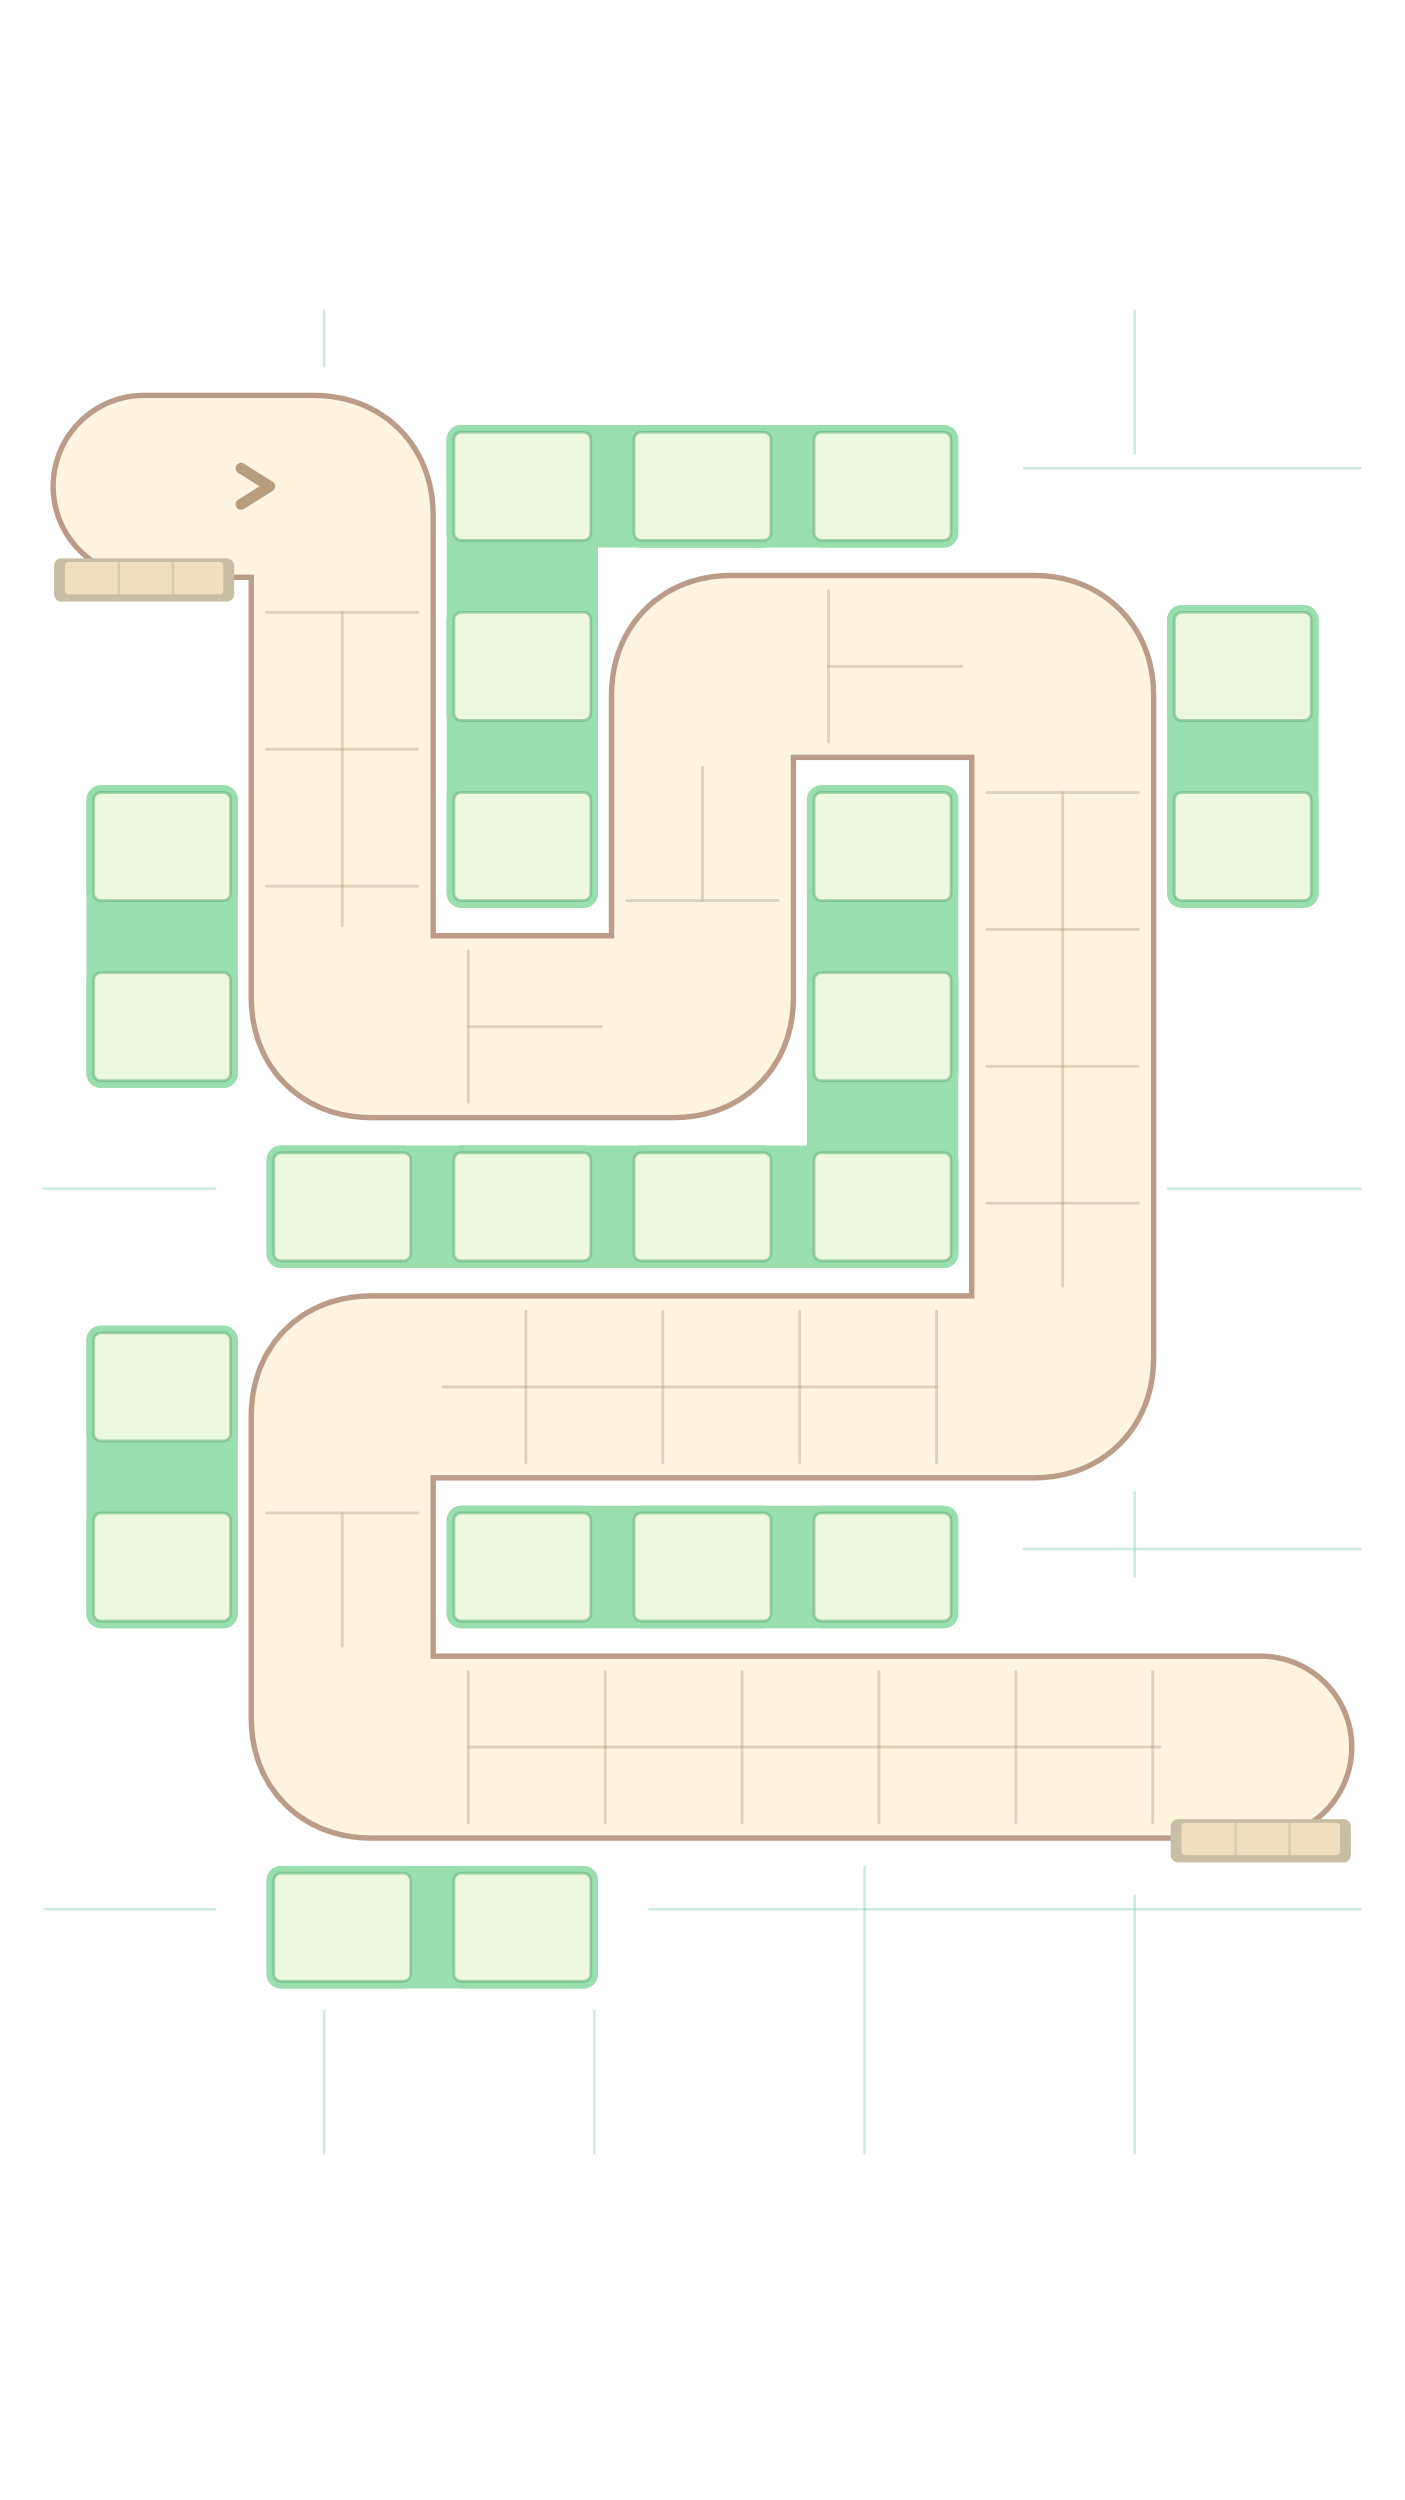
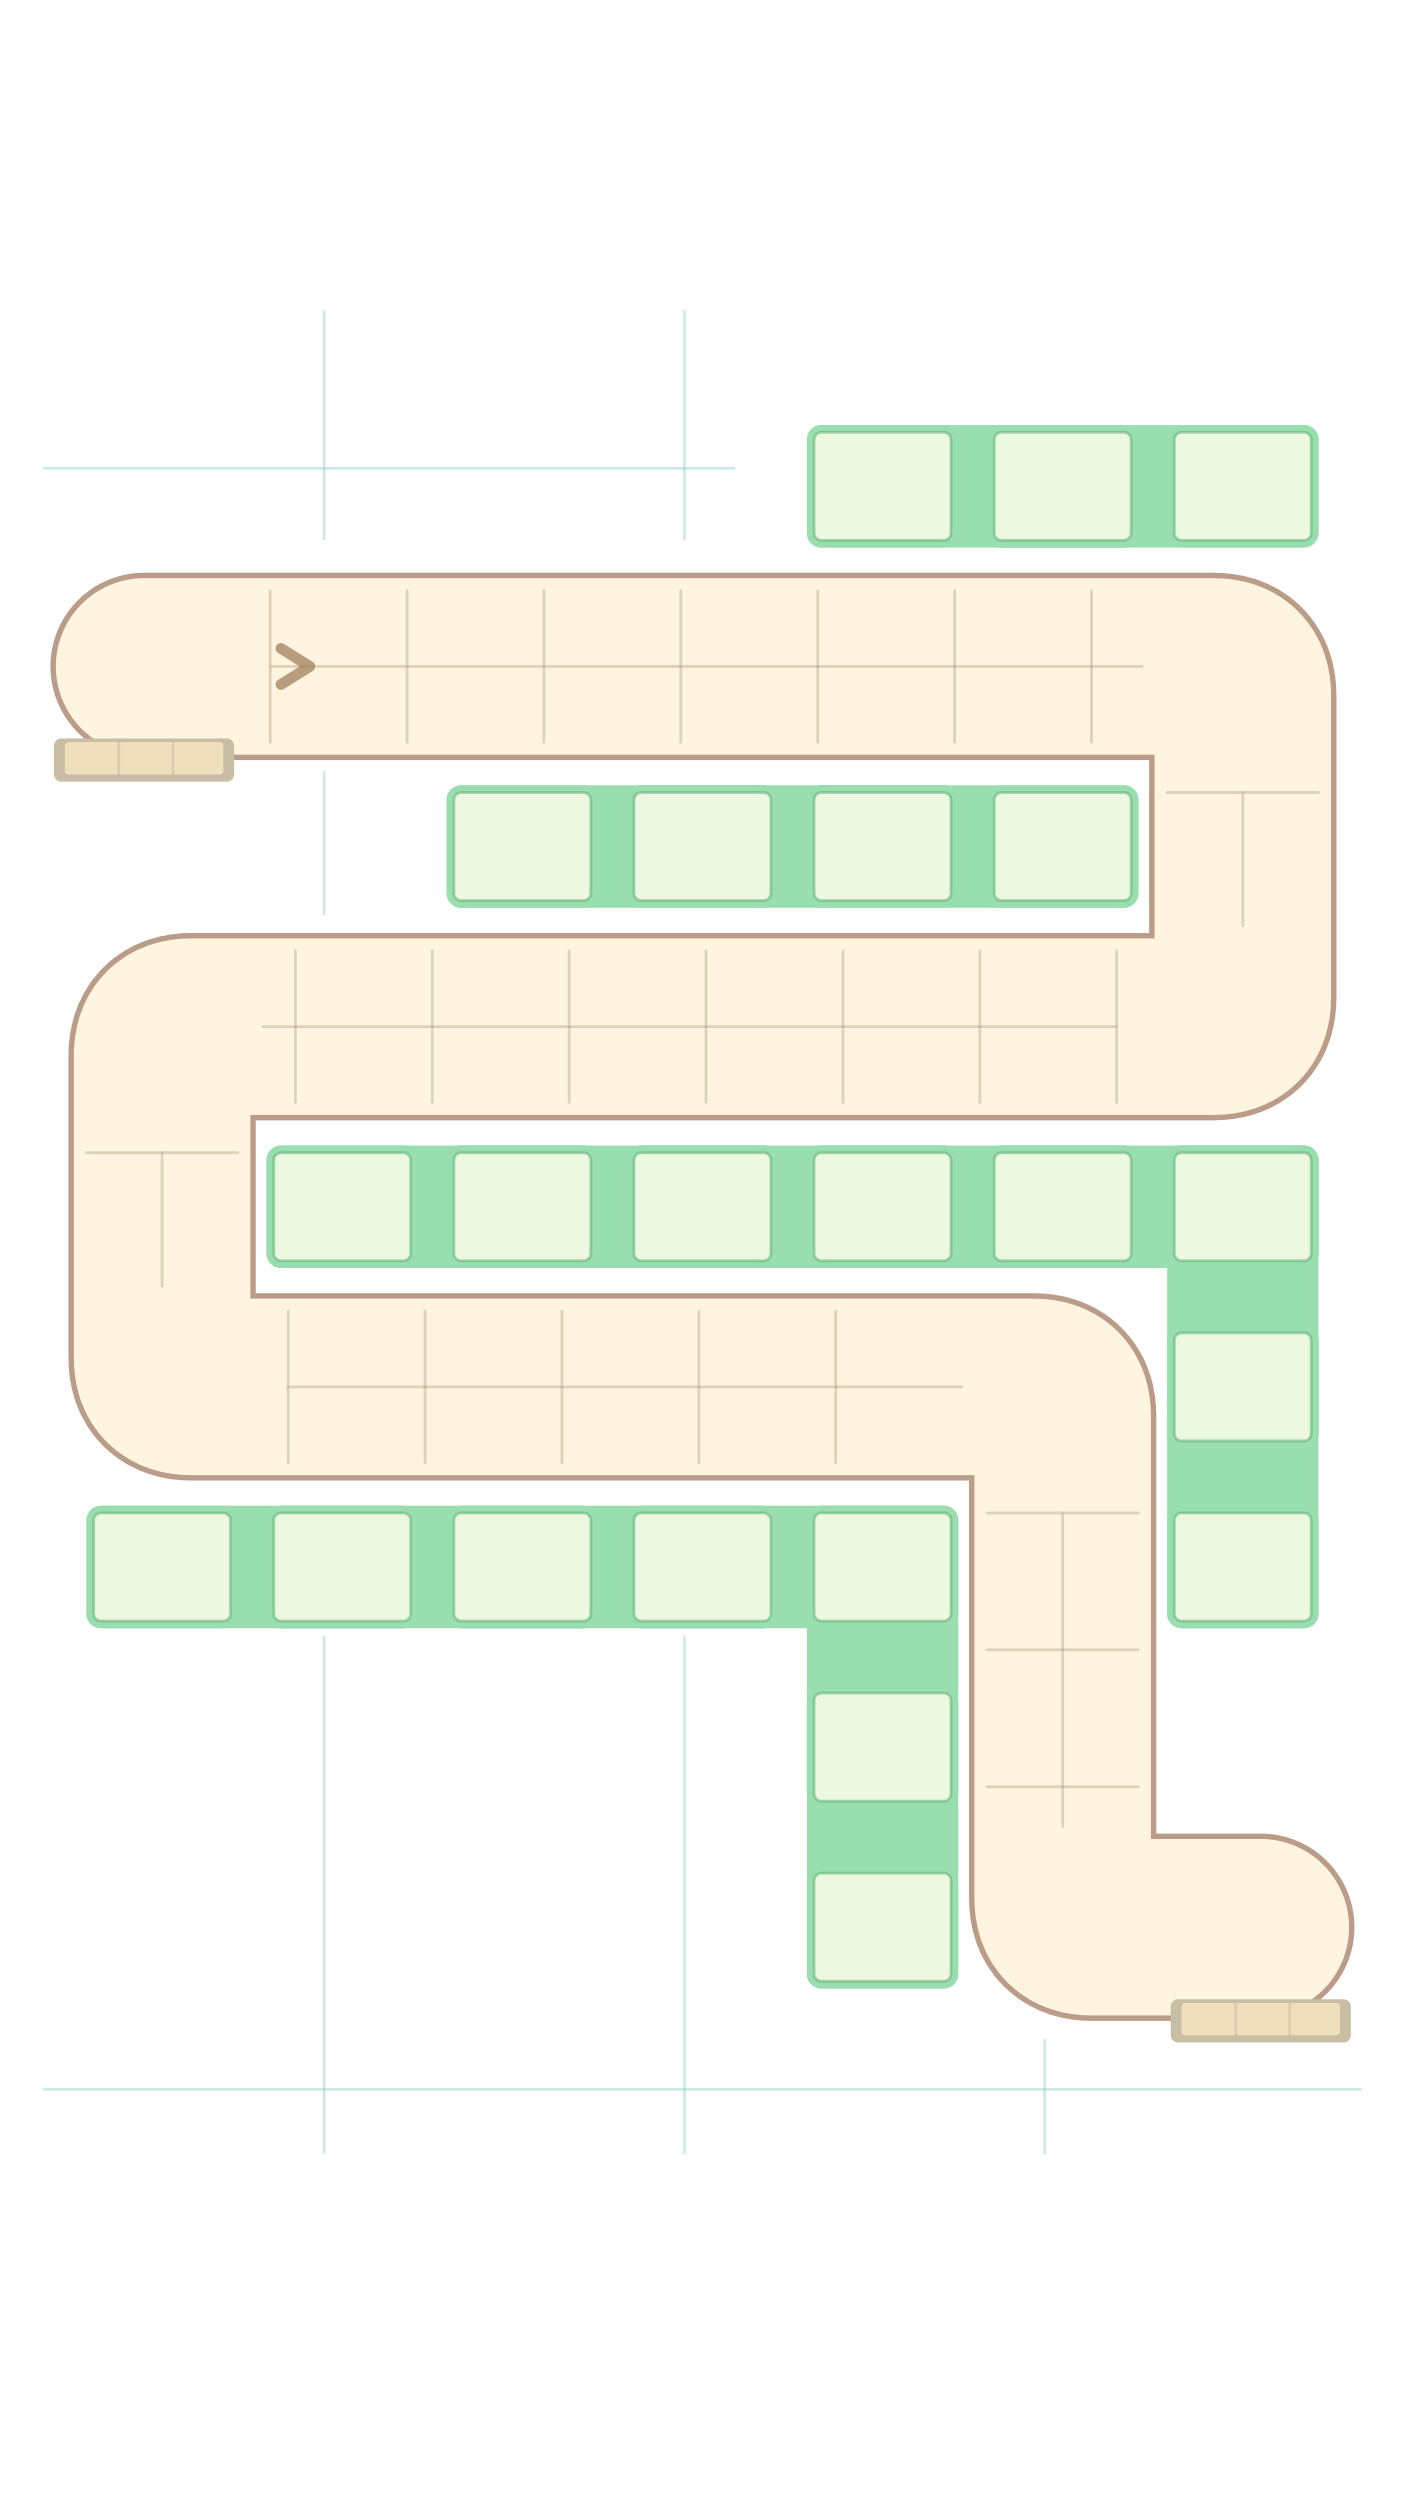
<svg xmlns="http://www.w3.org/2000/svg" width="780" height="1388" viewBox="0 0 390 694">
-   <path d="M284 130 L378 130 " fill="none" stroke="rgba(114,199,181,0.373)" stroke-width="0.7" stroke-linecap="butt" stroke-linejoin="miter" />
-   <path d="M12 330 L60 330 " fill="none" stroke="rgba(114,199,181,0.373)" stroke-width="0.7" stroke-linecap="butt" stroke-linejoin="miter" />
-   <path d="M324 330 L378 330 " fill="none" stroke="rgba(114,199,181,0.373)" stroke-width="0.7" stroke-linecap="butt" stroke-linejoin="miter" />
-   <path d="M284 430 L378 430 " fill="none" stroke="rgba(114,199,181,0.373)" stroke-width="0.7" stroke-linecap="butt" stroke-linejoin="miter" />
-   <path d="M12 530 L60 530 " fill="none" stroke="rgba(114,199,181,0.373)" stroke-width="0.7" stroke-linecap="butt" stroke-linejoin="miter" />
-   <path d="M180 530 L378 530 " fill="none" stroke="rgba(114,199,181,0.373)" stroke-width="0.7" stroke-linecap="butt" stroke-linejoin="miter" />
-   <path d="M90 86 L90 102 " fill="none" stroke="rgba(114,199,181,0.373)" stroke-width="0.7" stroke-linecap="butt" stroke-linejoin="miter" />
-   <path d="M90 558 L90 598 " fill="none" stroke="rgba(114,199,181,0.373)" stroke-width="0.7" stroke-linecap="butt" stroke-linejoin="miter" />
-   <path d="M165 558 L165 598 " fill="none" stroke="rgba(114,199,181,0.373)" stroke-width="0.7" stroke-linecap="butt" stroke-linejoin="miter" />
-   <path d="M240 518 L240 598 " fill="none" stroke="rgba(114,199,181,0.373)" stroke-width="0.7" stroke-linecap="butt" stroke-linejoin="miter" />
-   <path d="M315 86 L315 126 " fill="none" stroke="rgba(114,199,181,0.373)" stroke-width="0.7" stroke-linecap="butt" stroke-linejoin="miter" />
-   <path d="M315 414 L315 438 " fill="none" stroke="rgba(114,199,181,0.373)" stroke-width="0.7" stroke-linecap="butt" stroke-linejoin="miter" />
-   <path d="M315 526 L315 598 " fill="none" stroke="rgba(114,199,181,0.373)" stroke-width="0.7" stroke-linecap="butt" stroke-linejoin="miter" />
-   <path d="M40 135 L87 135 Q95 135 95 143 L95 277 Q95 285 103 285 L187 285 Q195 285 195 277 L195 193 Q195 185 203 185 L287 185 Q295 185 295 193 L295 377 Q295 385 287 385 L103 385 Q95 385 95 393 L95 477 Q95 485 103 485 L350 485 " fill="none" stroke="rgba(186,156,136,1)" stroke-width="52" stroke-linecap="round" stroke-linejoin="round" />
-   <path d="M40 135 L87 135 Q95 135 95 143 L95 277 Q95 285 103 285 L187 285 Q195 285 195 277 L195 193 Q195 185 203 185 L287 185 Q295 185 295 193 L295 377 Q295 385 287 385 L103 385 Q95 385 95 393 L95 477 Q95 485 103 485 L350 485 " fill="none" stroke="rgba(255,244,223,1)" stroke-width="49" stroke-linecap="round" stroke-linejoin="round" />
-   <path d="M74 170 L116 170 " fill="none" stroke="rgba(196,181,155,0.549)" stroke-width="0.8" stroke-linecap="round" stroke-linejoin="round" />
-   <path d="M95 170 L95 208 " fill="none" stroke="rgba(196,181,155,0.549)" stroke-width="0.8" stroke-linecap="round" stroke-linejoin="round" />
-   <path d="M74 208 L116 208 " fill="none" stroke="rgba(196,181,155,0.549)" stroke-width="0.8" stroke-linecap="round" stroke-linejoin="round" />
-   <path d="M95 208 L95 246 " fill="none" stroke="rgba(196,181,155,0.549)" stroke-width="0.8" stroke-linecap="round" stroke-linejoin="round" />
-   <path d="M74 246 L116 246 " fill="none" stroke="rgba(196,181,155,0.549)" stroke-width="0.8" stroke-linecap="round" stroke-linejoin="round" />
-   <path d="M95 246 L95 257 " fill="none" stroke="rgba(196,181,155,0.549)" stroke-width="0.8" stroke-linecap="round" stroke-linejoin="round" />
-   <path d="M130 306 L130 264 " fill="none" stroke="rgba(196,181,155,0.549)" stroke-width="0.8" stroke-linecap="round" stroke-linejoin="round" />
-   <path d="M130 285 L167 285 " fill="none" stroke="rgba(196,181,155,0.549)" stroke-width="0.8" stroke-linecap="round" stroke-linejoin="round" />
-   <path d="M216 250 L174 250 " fill="none" stroke="rgba(196,181,155,0.549)" stroke-width="0.8" stroke-linecap="round" stroke-linejoin="round" />
-   <path d="M195 250 L195 213 " fill="none" stroke="rgba(196,181,155,0.549)" stroke-width="0.8" stroke-linecap="round" stroke-linejoin="round" />
-   <path d="M230 206 L230 164 " fill="none" stroke="rgba(196,181,155,0.549)" stroke-width="0.8" stroke-linecap="round" stroke-linejoin="round" />
-   <path d="M230 185 L267 185 " fill="none" stroke="rgba(196,181,155,0.549)" stroke-width="0.8" stroke-linecap="round" stroke-linejoin="round" />
-   <path d="M274 220 L316 220 " fill="none" stroke="rgba(196,181,155,0.549)" stroke-width="0.8" stroke-linecap="round" stroke-linejoin="round" />
-   <path d="M295 220 L295 258 " fill="none" stroke="rgba(196,181,155,0.549)" stroke-width="0.8" stroke-linecap="round" stroke-linejoin="round" />
-   <path d="M274 258 L316 258 " fill="none" stroke="rgba(196,181,155,0.549)" stroke-width="0.8" stroke-linecap="round" stroke-linejoin="round" />
-   <path d="M295 258 L295 296 " fill="none" stroke="rgba(196,181,155,0.549)" stroke-width="0.8" stroke-linecap="round" stroke-linejoin="round" />
-   <path d="M274 296 L316 296 " fill="none" stroke="rgba(196,181,155,0.549)" stroke-width="0.8" stroke-linecap="round" stroke-linejoin="round" />
-   <path d="M295 296 L295 334 " fill="none" stroke="rgba(196,181,155,0.549)" stroke-width="0.8" stroke-linecap="round" stroke-linejoin="round" />
-   <path d="M274 334 L316 334 " fill="none" stroke="rgba(196,181,155,0.549)" stroke-width="0.8" stroke-linecap="round" stroke-linejoin="round" />
-   <path d="M295 334 L295 357 " fill="none" stroke="rgba(196,181,155,0.549)" stroke-width="0.8" stroke-linecap="round" stroke-linejoin="round" />
-   <path d="M260 364 L260 406 " fill="none" stroke="rgba(196,181,155,0.549)" stroke-width="0.8" stroke-linecap="round" stroke-linejoin="round" />
-   <path d="M260 385 L222 385 " fill="none" stroke="rgba(196,181,155,0.549)" stroke-width="0.8" stroke-linecap="round" stroke-linejoin="round" />
-   <path d="M222 364 L222 406 " fill="none" stroke="rgba(196,181,155,0.549)" stroke-width="0.8" stroke-linecap="round" stroke-linejoin="round" />
-   <path d="M222 385 L184 385 " fill="none" stroke="rgba(196,181,155,0.549)" stroke-width="0.8" stroke-linecap="round" stroke-linejoin="round" />
-   <path d="M184 364 L184 406 " fill="none" stroke="rgba(196,181,155,0.549)" stroke-width="0.8" stroke-linecap="round" stroke-linejoin="round" />
-   <path d="M184 385 L146 385 " fill="none" stroke="rgba(196,181,155,0.549)" stroke-width="0.8" stroke-linecap="round" stroke-linejoin="round" />
-   <path d="M146 364 L146 406 " fill="none" stroke="rgba(196,181,155,0.549)" stroke-width="0.8" stroke-linecap="round" stroke-linejoin="round" />
-   <path d="M146 385 L123 385 " fill="none" stroke="rgba(196,181,155,0.549)" stroke-width="0.8" stroke-linecap="round" stroke-linejoin="round" />
-   <path d="M74 420 L116 420 " fill="none" stroke="rgba(196,181,155,0.549)" stroke-width="0.8" stroke-linecap="round" stroke-linejoin="round" />
-   <path d="M95 420 L95 457 " fill="none" stroke="rgba(196,181,155,0.549)" stroke-width="0.8" stroke-linecap="round" stroke-linejoin="round" />
-   <path d="M130 506 L130 464 " fill="none" stroke="rgba(196,181,155,0.549)" stroke-width="0.8" stroke-linecap="round" stroke-linejoin="round" />
-   <path d="M130 485 L168 485 " fill="none" stroke="rgba(196,181,155,0.549)" stroke-width="0.8" stroke-linecap="round" stroke-linejoin="round" />
-   <path d="M168 506 L168 464 " fill="none" stroke="rgba(196,181,155,0.549)" stroke-width="0.8" stroke-linecap="round" stroke-linejoin="round" />
-   <path d="M168 485 L206 485 " fill="none" stroke="rgba(196,181,155,0.549)" stroke-width="0.8" stroke-linecap="round" stroke-linejoin="round" />
-   <path d="M206 506 L206 464 " fill="none" stroke="rgba(196,181,155,0.549)" stroke-width="0.8" stroke-linecap="round" stroke-linejoin="round" />
-   <path d="M206 485 L244 485 " fill="none" stroke="rgba(196,181,155,0.549)" stroke-width="0.8" stroke-linecap="round" stroke-linejoin="round" />
-   <path d="M244 506 L244 464 " fill="none" stroke="rgba(196,181,155,0.549)" stroke-width="0.8" stroke-linecap="round" stroke-linejoin="round" />
-   <path d="M244 485 L282 485 " fill="none" stroke="rgba(196,181,155,0.549)" stroke-width="0.8" stroke-linecap="round" stroke-linejoin="round" />
-   <path d="M282 506 L282 464 " fill="none" stroke="rgba(196,181,155,0.549)" stroke-width="0.8" stroke-linecap="round" stroke-linejoin="round" />
-   <path d="M282 485 L320 485 " fill="none" stroke="rgba(196,181,155,0.549)" stroke-width="0.8" stroke-linecap="round" stroke-linejoin="round" />
-   <path d="M320 506 L320 464 " fill="none" stroke="rgba(196,181,155,0.549)" stroke-width="0.8" stroke-linecap="round" stroke-linejoin="round" />
-   <path d="M320 485 L322 485 " fill="none" stroke="rgba(196,181,155,0.549)" stroke-width="0.8" stroke-linecap="round" stroke-linejoin="round" />
-   <rect x="124" y="118" width="42" height="84" rx="4" fill="rgba(152,222,175,1)" stroke="none" stroke-width="0.8" stroke-linecap="round" stroke-linejoin="round" />
-   <rect x="124" y="118" width="92" height="34" rx="4" fill="rgba(152,222,175,1)" stroke="none" stroke-width="0.8" stroke-linecap="round" stroke-linejoin="round" />
-   <rect x="174" y="118" width="92" height="34" rx="4" fill="rgba(152,222,175,1)" stroke="none" stroke-width="0.8" stroke-linecap="round" stroke-linejoin="round" />
-   <rect x="324" y="168" width="42" height="84" rx="4" fill="rgba(152,222,175,1)" stroke="none" stroke-width="0.8" stroke-linecap="round" stroke-linejoin="round" />
-   <rect x="24" y="218" width="42" height="84" rx="4" fill="rgba(152,222,175,1)" stroke="none" stroke-width="0.8" stroke-linecap="round" stroke-linejoin="round" />
-   <rect x="224" y="218" width="42" height="84" rx="4" fill="rgba(152,222,175,1)" stroke="none" stroke-width="0.8" stroke-linecap="round" stroke-linejoin="round" />
-   <rect x="224" y="268" width="42" height="84" rx="4" fill="rgba(152,222,175,1)" stroke="none" stroke-width="0.8" stroke-linecap="round" stroke-linejoin="round" />
+   <path d="M12 130 L204 130 " fill="none" stroke="rgba(114,199,181,0.373)" stroke-width="0.7" stroke-linecap="butt" stroke-linejoin="miter" />
+   <path d="M12 580 L378 580 " fill="none" stroke="rgba(114,199,181,0.373)" stroke-width="0.7" stroke-linecap="butt" stroke-linejoin="miter" />
+   <path d="M90 86 L90 150 " fill="none" stroke="rgba(114,199,181,0.373)" stroke-width="0.7" stroke-linecap="butt" stroke-linejoin="miter" />
+   <path d="M90 214 L90 254 " fill="none" stroke="rgba(114,199,181,0.373)" stroke-width="0.7" stroke-linecap="butt" stroke-linejoin="miter" />
+   <path d="M90 454 L90 598 " fill="none" stroke="rgba(114,199,181,0.373)" stroke-width="0.7" stroke-linecap="butt" stroke-linejoin="miter" />
+   <path d="M190 86 L190 150 " fill="none" stroke="rgba(114,199,181,0.373)" stroke-width="0.7" stroke-linecap="butt" stroke-linejoin="miter" />
+   <path d="M190 454 L190 598 " fill="none" stroke="rgba(114,199,181,0.373)" stroke-width="0.7" stroke-linecap="butt" stroke-linejoin="miter" />
+   <path d="M290 566 L290 598 " fill="none" stroke="rgba(114,199,181,0.373)" stroke-width="0.7" stroke-linecap="butt" stroke-linejoin="miter" />
+   <path d="M40 185 L337 185 Q345 185 345 193 L345 277 Q345 285 337 285 L53 285 Q45 285 45 293 L45 377 Q45 385 53 385 L287 385 Q295 385 295 393 L295 527 Q295 535 303 535 L350 535 " fill="none" stroke="rgba(186,156,136,1)" stroke-width="52" stroke-linecap="round" stroke-linejoin="round" />
+   <path d="M40 185 L337 185 Q345 185 345 193 L345 277 Q345 285 337 285 L53 285 Q45 285 45 293 L45 377 Q45 385 53 385 L287 385 Q295 385 295 393 L295 527 Q295 535 303 535 L350 535 " fill="none" stroke="rgba(255,244,223,1)" stroke-width="49" stroke-linecap="round" stroke-linejoin="round" />
+   <path d="M75 206 L75 164 " fill="none" stroke="rgba(196,181,155,0.549)" stroke-width="0.8" stroke-linecap="round" stroke-linejoin="round" />
+   <path d="M75 185 L113 185 " fill="none" stroke="rgba(196,181,155,0.549)" stroke-width="0.8" stroke-linecap="round" stroke-linejoin="round" />
+   <path d="M113 206 L113 164 " fill="none" stroke="rgba(196,181,155,0.549)" stroke-width="0.8" stroke-linecap="round" stroke-linejoin="round" />
+   <path d="M113 185 L151 185 " fill="none" stroke="rgba(196,181,155,0.549)" stroke-width="0.8" stroke-linecap="round" stroke-linejoin="round" />
+   <path d="M151 206 L151 164 " fill="none" stroke="rgba(196,181,155,0.549)" stroke-width="0.8" stroke-linecap="round" stroke-linejoin="round" />
+   <path d="M151 185 L189 185 " fill="none" stroke="rgba(196,181,155,0.549)" stroke-width="0.8" stroke-linecap="round" stroke-linejoin="round" />
+   <path d="M189 206 L189 164 " fill="none" stroke="rgba(196,181,155,0.549)" stroke-width="0.8" stroke-linecap="round" stroke-linejoin="round" />
+   <path d="M189 185 L227 185 " fill="none" stroke="rgba(196,181,155,0.549)" stroke-width="0.8" stroke-linecap="round" stroke-linejoin="round" />
+   <path d="M227 206 L227 164 " fill="none" stroke="rgba(196,181,155,0.549)" stroke-width="0.8" stroke-linecap="round" stroke-linejoin="round" />
+   <path d="M227 185 L265 185 " fill="none" stroke="rgba(196,181,155,0.549)" stroke-width="0.8" stroke-linecap="round" stroke-linejoin="round" />
+   <path d="M265 206 L265 164 " fill="none" stroke="rgba(196,181,155,0.549)" stroke-width="0.8" stroke-linecap="round" stroke-linejoin="round" />
+   <path d="M265 185 L303 185 " fill="none" stroke="rgba(196,181,155,0.549)" stroke-width="0.8" stroke-linecap="round" stroke-linejoin="round" />
+   <path d="M303 206 L303 164 " fill="none" stroke="rgba(196,181,155,0.549)" stroke-width="0.8" stroke-linecap="round" stroke-linejoin="round" />
+   <path d="M303 185 L317 185 " fill="none" stroke="rgba(196,181,155,0.549)" stroke-width="0.8" stroke-linecap="round" stroke-linejoin="round" />
+   <path d="M324 220 L366 220 " fill="none" stroke="rgba(196,181,155,0.549)" stroke-width="0.8" stroke-linecap="round" stroke-linejoin="round" />
+   <path d="M345 220 L345 257 " fill="none" stroke="rgba(196,181,155,0.549)" stroke-width="0.8" stroke-linecap="round" stroke-linejoin="round" />
+   <path d="M310 264 L310 306 " fill="none" stroke="rgba(196,181,155,0.549)" stroke-width="0.8" stroke-linecap="round" stroke-linejoin="round" />
+   <path d="M310 285 L272 285 " fill="none" stroke="rgba(196,181,155,0.549)" stroke-width="0.8" stroke-linecap="round" stroke-linejoin="round" />
+   <path d="M272 264 L272 306 " fill="none" stroke="rgba(196,181,155,0.549)" stroke-width="0.8" stroke-linecap="round" stroke-linejoin="round" />
+   <path d="M272 285 L234 285 " fill="none" stroke="rgba(196,181,155,0.549)" stroke-width="0.8" stroke-linecap="round" stroke-linejoin="round" />
+   <path d="M234 264 L234 306 " fill="none" stroke="rgba(196,181,155,0.549)" stroke-width="0.8" stroke-linecap="round" stroke-linejoin="round" />
+   <path d="M234 285 L196 285 " fill="none" stroke="rgba(196,181,155,0.549)" stroke-width="0.8" stroke-linecap="round" stroke-linejoin="round" />
+   <path d="M196 264 L196 306 " fill="none" stroke="rgba(196,181,155,0.549)" stroke-width="0.8" stroke-linecap="round" stroke-linejoin="round" />
+   <path d="M196 285 L158 285 " fill="none" stroke="rgba(196,181,155,0.549)" stroke-width="0.8" stroke-linecap="round" stroke-linejoin="round" />
+   <path d="M158 264 L158 306 " fill="none" stroke="rgba(196,181,155,0.549)" stroke-width="0.8" stroke-linecap="round" stroke-linejoin="round" />
+   <path d="M158 285 L120 285 " fill="none" stroke="rgba(196,181,155,0.549)" stroke-width="0.8" stroke-linecap="round" stroke-linejoin="round" />
+   <path d="M120 264 L120 306 " fill="none" stroke="rgba(196,181,155,0.549)" stroke-width="0.8" stroke-linecap="round" stroke-linejoin="round" />
+   <path d="M120 285 L82 285 " fill="none" stroke="rgba(196,181,155,0.549)" stroke-width="0.8" stroke-linecap="round" stroke-linejoin="round" />
+   <path d="M82 264 L82 306 " fill="none" stroke="rgba(196,181,155,0.549)" stroke-width="0.8" stroke-linecap="round" stroke-linejoin="round" />
+   <path d="M82 285 L73 285 " fill="none" stroke="rgba(196,181,155,0.549)" stroke-width="0.8" stroke-linecap="round" stroke-linejoin="round" />
+   <path d="M24 320 L66 320 " fill="none" stroke="rgba(196,181,155,0.549)" stroke-width="0.8" stroke-linecap="round" stroke-linejoin="round" />
+   <path d="M45 320 L45 357 " fill="none" stroke="rgba(196,181,155,0.549)" stroke-width="0.8" stroke-linecap="round" stroke-linejoin="round" />
+   <path d="M80 406 L80 364 " fill="none" stroke="rgba(196,181,155,0.549)" stroke-width="0.8" stroke-linecap="round" stroke-linejoin="round" />
+   <path d="M80 385 L118 385 " fill="none" stroke="rgba(196,181,155,0.549)" stroke-width="0.8" stroke-linecap="round" stroke-linejoin="round" />
+   <path d="M118 406 L118 364 " fill="none" stroke="rgba(196,181,155,0.549)" stroke-width="0.8" stroke-linecap="round" stroke-linejoin="round" />
+   <path d="M118 385 L156 385 " fill="none" stroke="rgba(196,181,155,0.549)" stroke-width="0.8" stroke-linecap="round" stroke-linejoin="round" />
+   <path d="M156 406 L156 364 " fill="none" stroke="rgba(196,181,155,0.549)" stroke-width="0.8" stroke-linecap="round" stroke-linejoin="round" />
+   <path d="M156 385 L194 385 " fill="none" stroke="rgba(196,181,155,0.549)" stroke-width="0.8" stroke-linecap="round" stroke-linejoin="round" />
+   <path d="M194 406 L194 364 " fill="none" stroke="rgba(196,181,155,0.549)" stroke-width="0.8" stroke-linecap="round" stroke-linejoin="round" />
+   <path d="M194 385 L232 385 " fill="none" stroke="rgba(196,181,155,0.549)" stroke-width="0.8" stroke-linecap="round" stroke-linejoin="round" />
+   <path d="M232 406 L232 364 " fill="none" stroke="rgba(196,181,155,0.549)" stroke-width="0.8" stroke-linecap="round" stroke-linejoin="round" />
+   <path d="M232 385 L267 385 " fill="none" stroke="rgba(196,181,155,0.549)" stroke-width="0.8" stroke-linecap="round" stroke-linejoin="round" />
+   <path d="M274 420 L316 420 " fill="none" stroke="rgba(196,181,155,0.549)" stroke-width="0.8" stroke-linecap="round" stroke-linejoin="round" />
+   <path d="M295 420 L295 458 " fill="none" stroke="rgba(196,181,155,0.549)" stroke-width="0.8" stroke-linecap="round" stroke-linejoin="round" />
+   <path d="M274 458 L316 458 " fill="none" stroke="rgba(196,181,155,0.549)" stroke-width="0.8" stroke-linecap="round" stroke-linejoin="round" />
+   <path d="M295 458 L295 496 " fill="none" stroke="rgba(196,181,155,0.549)" stroke-width="0.8" stroke-linecap="round" stroke-linejoin="round" />
+   <path d="M274 496 L316 496 " fill="none" stroke="rgba(196,181,155,0.549)" stroke-width="0.8" stroke-linecap="round" stroke-linejoin="round" />
+   <path d="M295 496 L295 507 " fill="none" stroke="rgba(196,181,155,0.549)" stroke-width="0.8" stroke-linecap="round" stroke-linejoin="round" />
+   <rect x="124" y="218" width="92" height="34" rx="4" fill="rgba(152,222,175,1)" stroke="none" stroke-width="0.8" stroke-linecap="round" stroke-linejoin="round" />
+   <rect x="174" y="218" width="92" height="34" rx="4" fill="rgba(152,222,175,1)" stroke="none" stroke-width="0.8" stroke-linecap="round" stroke-linejoin="round" />
+   <rect x="224" y="218" width="92" height="34" rx="4" fill="rgba(152,222,175,1)" stroke="none" stroke-width="0.8" stroke-linecap="round" stroke-linejoin="round" />
  <rect x="74" y="318" width="92" height="34" rx="4" fill="rgba(152,222,175,1)" stroke="none" stroke-width="0.8" stroke-linecap="round" stroke-linejoin="round" />
-   <rect x="124" y="168" width="42" height="84" rx="4" fill="rgba(152,222,175,1)" stroke="none" stroke-width="0.8" stroke-linecap="round" stroke-linejoin="round" />
+   <rect x="174" y="318" width="92" height="34" rx="4" fill="rgba(152,222,175,1)" stroke="none" stroke-width="0.8" stroke-linecap="round" stroke-linejoin="round" />
  <rect x="124" y="318" width="92" height="34" rx="4" fill="rgba(152,222,175,1)" stroke="none" stroke-width="0.8" stroke-linecap="round" stroke-linejoin="round" />
-   <rect x="24" y="368" width="42" height="84" rx="4" fill="rgba(152,222,175,1)" stroke="none" stroke-width="0.8" stroke-linecap="round" stroke-linejoin="round" />
+   <rect x="224" y="318" width="92" height="34" rx="4" fill="rgba(152,222,175,1)" stroke="none" stroke-width="0.8" stroke-linecap="round" stroke-linejoin="round" />
+   <rect x="274" y="318" width="92" height="34" rx="4" fill="rgba(152,222,175,1)" stroke="none" stroke-width="0.8" stroke-linecap="round" stroke-linejoin="round" />
+   <rect x="124" y="418" width="92" height="34" rx="4" fill="rgba(152,222,175,1)" stroke="none" stroke-width="0.8" stroke-linecap="round" stroke-linejoin="round" />
+   <rect x="74" y="418" width="92" height="34" rx="4" fill="rgba(152,222,175,1)" stroke="none" stroke-width="0.8" stroke-linecap="round" stroke-linejoin="round" />
  <rect x="174" y="418" width="92" height="34" rx="4" fill="rgba(152,222,175,1)" stroke="none" stroke-width="0.8" stroke-linecap="round" stroke-linejoin="round" />
-   <rect x="174" y="318" width="92" height="34" rx="4" fill="rgba(152,222,175,1)" stroke="none" stroke-width="0.8" stroke-linecap="round" stroke-linejoin="round" />
-   <rect x="124" y="418" width="92" height="34" rx="4" fill="rgba(152,222,175,1)" stroke="none" stroke-width="0.8" stroke-linecap="round" stroke-linejoin="round" />
-   <rect x="74" y="518" width="92" height="34" rx="4" fill="rgba(152,222,175,1)" stroke="none" stroke-width="0.8" stroke-linecap="round" stroke-linejoin="round" />
-   <rect x="124" y="118" width="42" height="34" rx="4" fill="rgba(152,222,175,1)" stroke="none" stroke-width="0.8" stroke-linecap="round" stroke-linejoin="round" />
+   <rect x="324" y="368" width="42" height="84" rx="4" fill="rgba(152,222,175,1)" stroke="none" stroke-width="0.8" stroke-linecap="round" stroke-linejoin="round" />
+   <rect x="324" y="318" width="42" height="84" rx="4" fill="rgba(152,222,175,1)" stroke="none" stroke-width="0.8" stroke-linecap="round" stroke-linejoin="round" />
+   <rect x="24" y="418" width="92" height="34" rx="4" fill="rgba(152,222,175,1)" stroke="none" stroke-width="0.8" stroke-linecap="round" stroke-linejoin="round" />
+   <rect x="224" y="418" width="42" height="84" rx="4" fill="rgba(152,222,175,1)" stroke="none" stroke-width="0.8" stroke-linecap="round" stroke-linejoin="round" />
+   <rect x="224" y="468" width="42" height="84" rx="4" fill="rgba(152,222,175,1)" stroke="none" stroke-width="0.8" stroke-linecap="round" stroke-linejoin="round" />
+   <rect x="274" y="118" width="92" height="34" rx="4" fill="rgba(152,222,175,1)" stroke="none" stroke-width="0.8" stroke-linecap="round" stroke-linejoin="round" />
+   <rect x="224" y="118" width="92" height="34" rx="4" fill="rgba(152,222,175,1)" stroke="none" stroke-width="0.8" stroke-linecap="round" stroke-linejoin="round" />
+   <rect x="124" y="218" width="42" height="34" rx="4" fill="rgba(152,222,175,1)" stroke="none" stroke-width="0.8" stroke-linecap="round" stroke-linejoin="round" />
+   <rect x="174" y="218" width="42" height="34" rx="4" fill="rgba(152,222,175,1)" stroke="none" stroke-width="0.8" stroke-linecap="round" stroke-linejoin="round" />
+   <rect x="224" y="218" width="42" height="34" rx="4" fill="rgba(152,222,175,1)" stroke="none" stroke-width="0.8" stroke-linecap="round" stroke-linejoin="round" />
+   <rect x="274" y="218" width="42" height="34" rx="4" fill="rgba(152,222,175,1)" stroke="none" stroke-width="0.8" stroke-linecap="round" stroke-linejoin="round" />
+   <rect x="74" y="318" width="42" height="34" rx="4" fill="rgba(152,222,175,1)" stroke="none" stroke-width="0.8" stroke-linecap="round" stroke-linejoin="round" />
+   <rect x="174" y="318" width="42" height="34" rx="4" fill="rgba(152,222,175,1)" stroke="none" stroke-width="0.8" stroke-linecap="round" stroke-linejoin="round" />
+   <rect x="224" y="318" width="42" height="34" rx="4" fill="rgba(152,222,175,1)" stroke="none" stroke-width="0.8" stroke-linecap="round" stroke-linejoin="round" />
+   <rect x="274" y="318" width="42" height="34" rx="4" fill="rgba(152,222,175,1)" stroke="none" stroke-width="0.8" stroke-linecap="round" stroke-linejoin="round" />
+   <rect x="124" y="318" width="42" height="34" rx="4" fill="rgba(152,222,175,1)" stroke="none" stroke-width="0.8" stroke-linecap="round" stroke-linejoin="round" />
+   <rect x="124" y="418" width="42" height="34" rx="4" fill="rgba(152,222,175,1)" stroke="none" stroke-width="0.8" stroke-linecap="round" stroke-linejoin="round" />
+   <rect x="174" y="418" width="42" height="34" rx="4" fill="rgba(152,222,175,1)" stroke="none" stroke-width="0.8" stroke-linecap="round" stroke-linejoin="round" />
+   <rect x="324" y="368" width="42" height="34" rx="4" fill="rgba(152,222,175,1)" stroke="none" stroke-width="0.8" stroke-linecap="round" stroke-linejoin="round" />
+   <rect x="74" y="418" width="42" height="34" rx="4" fill="rgba(152,222,175,1)" stroke="none" stroke-width="0.8" stroke-linecap="round" stroke-linejoin="round" />
+   <rect x="24" y="418" width="42" height="34" rx="4" fill="rgba(152,222,175,1)" stroke="none" stroke-width="0.8" stroke-linecap="round" stroke-linejoin="round" />
+   <rect x="224" y="418" width="42" height="34" rx="4" fill="rgba(152,222,175,1)" stroke="none" stroke-width="0.8" stroke-linecap="round" stroke-linejoin="round" />
+   <rect x="324" y="418" width="42" height="34" rx="4" fill="rgba(152,222,175,1)" stroke="none" stroke-width="0.8" stroke-linecap="round" stroke-linejoin="round" />
+   <rect x="224" y="468" width="42" height="34" rx="4" fill="rgba(152,222,175,1)" stroke="none" stroke-width="0.8" stroke-linecap="round" stroke-linejoin="round" />
+   <rect x="224" y="518" width="42" height="34" rx="4" fill="rgba(152,222,175,1)" stroke="none" stroke-width="0.8" stroke-linecap="round" stroke-linejoin="round" />
+   <rect x="324" y="318" width="42" height="34" rx="4" fill="rgba(152,222,175,1)" stroke="none" stroke-width="0.8" stroke-linecap="round" stroke-linejoin="round" />
+   <rect x="324" y="118" width="42" height="34" rx="4" fill="rgba(152,222,175,1)" stroke="none" stroke-width="0.8" stroke-linecap="round" stroke-linejoin="round" />
  <rect x="224" y="118" width="42" height="34" rx="4" fill="rgba(152,222,175,1)" stroke="none" stroke-width="0.8" stroke-linecap="round" stroke-linejoin="round" />
-   <rect x="324" y="168" width="42" height="34" rx="4" fill="rgba(152,222,175,1)" stroke="none" stroke-width="0.8" stroke-linecap="round" stroke-linejoin="round" />
-   <rect x="24" y="218" width="42" height="34" rx="4" fill="rgba(152,222,175,1)" stroke="none" stroke-width="0.8" stroke-linecap="round" stroke-linejoin="round" />
-   <rect x="24" y="268" width="42" height="34" rx="4" fill="rgba(152,222,175,1)" stroke="none" stroke-width="0.8" stroke-linecap="round" stroke-linejoin="round" />
-   <rect x="224" y="268" width="42" height="34" rx="4" fill="rgba(152,222,175,1)" stroke="none" stroke-width="0.8" stroke-linecap="round" stroke-linejoin="round" />
-   <rect x="74" y="318" width="42" height="34" rx="4" fill="rgba(152,222,175,1)" stroke="none" stroke-width="0.8" stroke-linecap="round" stroke-linejoin="round" />
-   <rect x="124" y="218" width="42" height="34" rx="4" fill="rgba(152,222,175,1)" stroke="none" stroke-width="0.8" stroke-linecap="round" stroke-linejoin="round" />
-   <rect x="124" y="318" width="42" height="34" rx="4" fill="rgba(152,222,175,1)" stroke="none" stroke-width="0.8" stroke-linecap="round" stroke-linejoin="round" />
-   <rect x="224" y="218" width="42" height="34" rx="4" fill="rgba(152,222,175,1)" stroke="none" stroke-width="0.8" stroke-linecap="round" stroke-linejoin="round" />
-   <rect x="24" y="418" width="42" height="34" rx="4" fill="rgba(152,222,175,1)" stroke="none" stroke-width="0.8" stroke-linecap="round" stroke-linejoin="round" />
-   <rect x="24" y="368" width="42" height="34" rx="4" fill="rgba(152,222,175,1)" stroke="none" stroke-width="0.8" stroke-linecap="round" stroke-linejoin="round" />
-   <rect x="224" y="418" width="42" height="34" rx="4" fill="rgba(152,222,175,1)" stroke="none" stroke-width="0.8" stroke-linecap="round" stroke-linejoin="round" />
-   <rect x="224" y="318" width="42" height="34" rx="4" fill="rgba(152,222,175,1)" stroke="none" stroke-width="0.8" stroke-linecap="round" stroke-linejoin="round" />
-   <rect x="124" y="418" width="42" height="34" rx="4" fill="rgba(152,222,175,1)" stroke="none" stroke-width="0.8" stroke-linecap="round" stroke-linejoin="round" />
-   <rect x="174" y="318" width="42" height="34" rx="4" fill="rgba(152,222,175,1)" stroke="none" stroke-width="0.8" stroke-linecap="round" stroke-linejoin="round" />
-   <rect x="74" y="518" width="42" height="34" rx="4" fill="rgba(152,222,175,1)" stroke="none" stroke-width="0.8" stroke-linecap="round" stroke-linejoin="round" />
-   <rect x="174" y="418" width="42" height="34" rx="4" fill="rgba(152,222,175,1)" stroke="none" stroke-width="0.8" stroke-linecap="round" stroke-linejoin="round" />
-   <rect x="124" y="518" width="42" height="34" rx="4" fill="rgba(152,222,175,1)" stroke="none" stroke-width="0.8" stroke-linecap="round" stroke-linejoin="round" />
-   <rect x="124" y="168" width="42" height="34" rx="4" fill="rgba(152,222,175,1)" stroke="none" stroke-width="0.8" stroke-linecap="round" stroke-linejoin="round" />
-   <rect x="324" y="218" width="42" height="34" rx="4" fill="rgba(152,222,175,1)" stroke="none" stroke-width="0.8" stroke-linecap="round" stroke-linejoin="round" />
-   <rect x="174" y="118" width="42" height="34" rx="4" fill="rgba(152,222,175,1)" stroke="none" stroke-width="0.8" stroke-linecap="round" stroke-linejoin="round" />
-   <rect x="126" y="120" width="38" height="30" rx="2" fill="rgba(236,248,223,1)" stroke="none" stroke-width="0.8" stroke-linecap="round" stroke-linejoin="round" />
-   <rect x="126" y="120" width="38" height="30" rx="2" fill="none" stroke="rgba(92,171,113,0.49)" stroke-width="0.8" stroke-linecap="round" stroke-linejoin="round" />
+   <rect x="274" y="118" width="42" height="34" rx="4" fill="rgba(152,222,175,1)" stroke="none" stroke-width="0.8" stroke-linecap="round" stroke-linejoin="round" />
+   <rect x="126" y="220" width="38" height="30" rx="2" fill="rgba(236,248,223,1)" stroke="none" stroke-width="0.8" stroke-linecap="round" stroke-linejoin="round" />
+   <rect x="126" y="220" width="38" height="30" rx="2" fill="none" stroke="rgba(92,171,113,0.49)" stroke-width="0.8" stroke-linecap="round" stroke-linejoin="round" />
+   <rect x="176" y="220" width="38" height="30" rx="2" fill="rgba(236,248,223,1)" stroke="none" stroke-width="0.8" stroke-linecap="round" stroke-linejoin="round" />
+   <rect x="176" y="220" width="38" height="30" rx="2" fill="none" stroke="rgba(92,171,113,0.49)" stroke-width="0.8" stroke-linecap="round" stroke-linejoin="round" />
+   <rect x="226" y="220" width="38" height="30" rx="2" fill="rgba(236,248,223,1)" stroke="none" stroke-width="0.8" stroke-linecap="round" stroke-linejoin="round" />
+   <rect x="226" y="220" width="38" height="30" rx="2" fill="none" stroke="rgba(92,171,113,0.49)" stroke-width="0.8" stroke-linecap="round" stroke-linejoin="round" />
+   <rect x="276" y="220" width="38" height="30" rx="2" fill="rgba(236,248,223,1)" stroke="none" stroke-width="0.8" stroke-linecap="round" stroke-linejoin="round" />
+   <rect x="276" y="220" width="38" height="30" rx="2" fill="none" stroke="rgba(92,171,113,0.49)" stroke-width="0.8" stroke-linecap="round" stroke-linejoin="round" />
+   <rect x="76" y="320" width="38" height="30" rx="2" fill="rgba(236,248,223,1)" stroke="none" stroke-width="0.8" stroke-linecap="round" stroke-linejoin="round" />
+   <rect x="76" y="320" width="38" height="30" rx="2" fill="none" stroke="rgba(92,171,113,0.49)" stroke-width="0.8" stroke-linecap="round" stroke-linejoin="round" />
+   <rect x="176" y="320" width="38" height="30" rx="2" fill="rgba(236,248,223,1)" stroke="none" stroke-width="0.8" stroke-linecap="round" stroke-linejoin="round" />
+   <rect x="176" y="320" width="38" height="30" rx="2" fill="none" stroke="rgba(92,171,113,0.49)" stroke-width="0.8" stroke-linecap="round" stroke-linejoin="round" />
+   <rect x="226" y="320" width="38" height="30" rx="2" fill="rgba(236,248,223,1)" stroke="none" stroke-width="0.8" stroke-linecap="round" stroke-linejoin="round" />
+   <rect x="226" y="320" width="38" height="30" rx="2" fill="none" stroke="rgba(92,171,113,0.49)" stroke-width="0.8" stroke-linecap="round" stroke-linejoin="round" />
+   <rect x="276" y="320" width="38" height="30" rx="2" fill="rgba(236,248,223,1)" stroke="none" stroke-width="0.8" stroke-linecap="round" stroke-linejoin="round" />
+   <rect x="276" y="320" width="38" height="30" rx="2" fill="none" stroke="rgba(92,171,113,0.49)" stroke-width="0.8" stroke-linecap="round" stroke-linejoin="round" />
+   <rect x="126" y="320" width="38" height="30" rx="2" fill="rgba(236,248,223,1)" stroke="none" stroke-width="0.8" stroke-linecap="round" stroke-linejoin="round" />
+   <rect x="126" y="320" width="38" height="30" rx="2" fill="none" stroke="rgba(92,171,113,0.49)" stroke-width="0.8" stroke-linecap="round" stroke-linejoin="round" />
+   <rect x="126" y="420" width="38" height="30" rx="2" fill="rgba(236,248,223,1)" stroke="none" stroke-width="0.8" stroke-linecap="round" stroke-linejoin="round" />
+   <rect x="126" y="420" width="38" height="30" rx="2" fill="none" stroke="rgba(92,171,113,0.49)" stroke-width="0.8" stroke-linecap="round" stroke-linejoin="round" />
+   <rect x="176" y="420" width="38" height="30" rx="2" fill="rgba(236,248,223,1)" stroke="none" stroke-width="0.8" stroke-linecap="round" stroke-linejoin="round" />
+   <rect x="176" y="420" width="38" height="30" rx="2" fill="none" stroke="rgba(92,171,113,0.49)" stroke-width="0.8" stroke-linecap="round" stroke-linejoin="round" />
+   <rect x="326" y="370" width="38" height="30" rx="2" fill="rgba(236,248,223,1)" stroke="none" stroke-width="0.8" stroke-linecap="round" stroke-linejoin="round" />
+   <rect x="326" y="370" width="38" height="30" rx="2" fill="none" stroke="rgba(92,171,113,0.49)" stroke-width="0.8" stroke-linecap="round" stroke-linejoin="round" />
+   <rect x="76" y="420" width="38" height="30" rx="2" fill="rgba(236,248,223,1)" stroke="none" stroke-width="0.8" stroke-linecap="round" stroke-linejoin="round" />
+   <rect x="76" y="420" width="38" height="30" rx="2" fill="none" stroke="rgba(92,171,113,0.49)" stroke-width="0.8" stroke-linecap="round" stroke-linejoin="round" />
+   <rect x="26" y="420" width="38" height="30" rx="2" fill="rgba(236,248,223,1)" stroke="none" stroke-width="0.8" stroke-linecap="round" stroke-linejoin="round" />
+   <rect x="26" y="420" width="38" height="30" rx="2" fill="none" stroke="rgba(92,171,113,0.49)" stroke-width="0.8" stroke-linecap="round" stroke-linejoin="round" />
+   <rect x="226" y="420" width="38" height="30" rx="2" fill="rgba(236,248,223,1)" stroke="none" stroke-width="0.8" stroke-linecap="round" stroke-linejoin="round" />
+   <rect x="226" y="420" width="38" height="30" rx="2" fill="none" stroke="rgba(92,171,113,0.49)" stroke-width="0.8" stroke-linecap="round" stroke-linejoin="round" />
+   <rect x="326" y="420" width="38" height="30" rx="2" fill="rgba(236,248,223,1)" stroke="none" stroke-width="0.8" stroke-linecap="round" stroke-linejoin="round" />
+   <rect x="326" y="420" width="38" height="30" rx="2" fill="none" stroke="rgba(92,171,113,0.49)" stroke-width="0.8" stroke-linecap="round" stroke-linejoin="round" />
+   <rect x="226" y="470" width="38" height="30" rx="2" fill="rgba(236,248,223,1)" stroke="none" stroke-width="0.8" stroke-linecap="round" stroke-linejoin="round" />
+   <rect x="226" y="470" width="38" height="30" rx="2" fill="none" stroke="rgba(92,171,113,0.49)" stroke-width="0.8" stroke-linecap="round" stroke-linejoin="round" />
+   <rect x="226" y="520" width="38" height="30" rx="2" fill="rgba(236,248,223,1)" stroke="none" stroke-width="0.8" stroke-linecap="round" stroke-linejoin="round" />
+   <rect x="226" y="520" width="38" height="30" rx="2" fill="none" stroke="rgba(92,171,113,0.49)" stroke-width="0.8" stroke-linecap="round" stroke-linejoin="round" />
+   <rect x="326" y="320" width="38" height="30" rx="2" fill="rgba(236,248,223,1)" stroke="none" stroke-width="0.8" stroke-linecap="round" stroke-linejoin="round" />
+   <rect x="326" y="320" width="38" height="30" rx="2" fill="none" stroke="rgba(92,171,113,0.49)" stroke-width="0.8" stroke-linecap="round" stroke-linejoin="round" />
+   <rect x="326" y="120" width="38" height="30" rx="2" fill="rgba(236,248,223,1)" stroke="none" stroke-width="0.8" stroke-linecap="round" stroke-linejoin="round" />
+   <rect x="326" y="120" width="38" height="30" rx="2" fill="none" stroke="rgba(92,171,113,0.49)" stroke-width="0.8" stroke-linecap="round" stroke-linejoin="round" />
  <rect x="226" y="120" width="38" height="30" rx="2" fill="rgba(236,248,223,1)" stroke="none" stroke-width="0.8" stroke-linecap="round" stroke-linejoin="round" />
  <rect x="226" y="120" width="38" height="30" rx="2" fill="none" stroke="rgba(92,171,113,0.49)" stroke-width="0.8" stroke-linecap="round" stroke-linejoin="round" />
-   <rect x="326" y="170" width="38" height="30" rx="2" fill="rgba(236,248,223,1)" stroke="none" stroke-width="0.8" stroke-linecap="round" stroke-linejoin="round" />
-   <rect x="326" y="170" width="38" height="30" rx="2" fill="none" stroke="rgba(92,171,113,0.49)" stroke-width="0.8" stroke-linecap="round" stroke-linejoin="round" />
-   <rect x="26" y="220" width="38" height="30" rx="2" fill="rgba(236,248,223,1)" stroke="none" stroke-width="0.8" stroke-linecap="round" stroke-linejoin="round" />
-   <rect x="26" y="220" width="38" height="30" rx="2" fill="none" stroke="rgba(92,171,113,0.49)" stroke-width="0.8" stroke-linecap="round" stroke-linejoin="round" />
-   <rect x="26" y="270" width="38" height="30" rx="2" fill="rgba(236,248,223,1)" stroke="none" stroke-width="0.8" stroke-linecap="round" stroke-linejoin="round" />
-   <rect x="26" y="270" width="38" height="30" rx="2" fill="none" stroke="rgba(92,171,113,0.49)" stroke-width="0.8" stroke-linecap="round" stroke-linejoin="round" />
-   <rect x="226" y="270" width="38" height="30" rx="2" fill="rgba(236,248,223,1)" stroke="none" stroke-width="0.8" stroke-linecap="round" stroke-linejoin="round" />
-   <rect x="226" y="270" width="38" height="30" rx="2" fill="none" stroke="rgba(92,171,113,0.49)" stroke-width="0.8" stroke-linecap="round" stroke-linejoin="round" />
-   <rect x="76" y="320" width="38" height="30" rx="2" fill="rgba(236,248,223,1)" stroke="none" stroke-width="0.8" stroke-linecap="round" stroke-linejoin="round" />
-   <rect x="76" y="320" width="38" height="30" rx="2" fill="none" stroke="rgba(92,171,113,0.49)" stroke-width="0.8" stroke-linecap="round" stroke-linejoin="round" />
-   <rect x="126" y="220" width="38" height="30" rx="2" fill="rgba(236,248,223,1)" stroke="none" stroke-width="0.8" stroke-linecap="round" stroke-linejoin="round" />
-   <rect x="126" y="220" width="38" height="30" rx="2" fill="none" stroke="rgba(92,171,113,0.49)" stroke-width="0.8" stroke-linecap="round" stroke-linejoin="round" />
-   <rect x="126" y="320" width="38" height="30" rx="2" fill="rgba(236,248,223,1)" stroke="none" stroke-width="0.8" stroke-linecap="round" stroke-linejoin="round" />
-   <rect x="126" y="320" width="38" height="30" rx="2" fill="none" stroke="rgba(92,171,113,0.49)" stroke-width="0.8" stroke-linecap="round" stroke-linejoin="round" />
-   <rect x="226" y="220" width="38" height="30" rx="2" fill="rgba(236,248,223,1)" stroke="none" stroke-width="0.8" stroke-linecap="round" stroke-linejoin="round" />
-   <rect x="226" y="220" width="38" height="30" rx="2" fill="none" stroke="rgba(92,171,113,0.49)" stroke-width="0.8" stroke-linecap="round" stroke-linejoin="round" />
-   <rect x="26" y="420" width="38" height="30" rx="2" fill="rgba(236,248,223,1)" stroke="none" stroke-width="0.8" stroke-linecap="round" stroke-linejoin="round" />
-   <rect x="26" y="420" width="38" height="30" rx="2" fill="none" stroke="rgba(92,171,113,0.49)" stroke-width="0.8" stroke-linecap="round" stroke-linejoin="round" />
-   <rect x="26" y="370" width="38" height="30" rx="2" fill="rgba(236,248,223,1)" stroke="none" stroke-width="0.8" stroke-linecap="round" stroke-linejoin="round" />
-   <rect x="26" y="370" width="38" height="30" rx="2" fill="none" stroke="rgba(92,171,113,0.49)" stroke-width="0.8" stroke-linecap="round" stroke-linejoin="round" />
-   <rect x="226" y="420" width="38" height="30" rx="2" fill="rgba(236,248,223,1)" stroke="none" stroke-width="0.8" stroke-linecap="round" stroke-linejoin="round" />
-   <rect x="226" y="420" width="38" height="30" rx="2" fill="none" stroke="rgba(92,171,113,0.49)" stroke-width="0.8" stroke-linecap="round" stroke-linejoin="round" />
-   <rect x="226" y="320" width="38" height="30" rx="2" fill="rgba(236,248,223,1)" stroke="none" stroke-width="0.8" stroke-linecap="round" stroke-linejoin="round" />
-   <rect x="226" y="320" width="38" height="30" rx="2" fill="none" stroke="rgba(92,171,113,0.49)" stroke-width="0.8" stroke-linecap="round" stroke-linejoin="round" />
-   <rect x="126" y="420" width="38" height="30" rx="2" fill="rgba(236,248,223,1)" stroke="none" stroke-width="0.8" stroke-linecap="round" stroke-linejoin="round" />
-   <rect x="126" y="420" width="38" height="30" rx="2" fill="none" stroke="rgba(92,171,113,0.49)" stroke-width="0.8" stroke-linecap="round" stroke-linejoin="round" />
-   <rect x="176" y="320" width="38" height="30" rx="2" fill="rgba(236,248,223,1)" stroke="none" stroke-width="0.8" stroke-linecap="round" stroke-linejoin="round" />
-   <rect x="176" y="320" width="38" height="30" rx="2" fill="none" stroke="rgba(92,171,113,0.49)" stroke-width="0.8" stroke-linecap="round" stroke-linejoin="round" />
-   <rect x="76" y="520" width="38" height="30" rx="2" fill="rgba(236,248,223,1)" stroke="none" stroke-width="0.8" stroke-linecap="round" stroke-linejoin="round" />
-   <rect x="76" y="520" width="38" height="30" rx="2" fill="none" stroke="rgba(92,171,113,0.49)" stroke-width="0.8" stroke-linecap="round" stroke-linejoin="round" />
-   <rect x="176" y="420" width="38" height="30" rx="2" fill="rgba(236,248,223,1)" stroke="none" stroke-width="0.8" stroke-linecap="round" stroke-linejoin="round" />
-   <rect x="176" y="420" width="38" height="30" rx="2" fill="none" stroke="rgba(92,171,113,0.49)" stroke-width="0.8" stroke-linecap="round" stroke-linejoin="round" />
-   <rect x="126" y="520" width="38" height="30" rx="2" fill="rgba(236,248,223,1)" stroke="none" stroke-width="0.8" stroke-linecap="round" stroke-linejoin="round" />
-   <rect x="126" y="520" width="38" height="30" rx="2" fill="none" stroke="rgba(92,171,113,0.49)" stroke-width="0.8" stroke-linecap="round" stroke-linejoin="round" />
-   <rect x="126" y="170" width="38" height="30" rx="2" fill="rgba(236,248,223,1)" stroke="none" stroke-width="0.8" stroke-linecap="round" stroke-linejoin="round" />
-   <rect x="126" y="170" width="38" height="30" rx="2" fill="none" stroke="rgba(92,171,113,0.49)" stroke-width="0.8" stroke-linecap="round" stroke-linejoin="round" />
-   <rect x="326" y="220" width="38" height="30" rx="2" fill="rgba(236,248,223,1)" stroke="none" stroke-width="0.8" stroke-linecap="round" stroke-linejoin="round" />
-   <rect x="326" y="220" width="38" height="30" rx="2" fill="none" stroke="rgba(92,171,113,0.49)" stroke-width="0.8" stroke-linecap="round" stroke-linejoin="round" />
-   <rect x="176" y="120" width="38" height="30" rx="2" fill="rgba(236,248,223,1)" stroke="none" stroke-width="0.8" stroke-linecap="round" stroke-linejoin="round" />
-   <rect x="176" y="120" width="38" height="30" rx="2" fill="none" stroke="rgba(92,171,113,0.49)" stroke-width="0.8" stroke-linecap="round" stroke-linejoin="round" />
-   <rect x="15" y="155" width="50" height="12" rx="2" fill="rgba(199,190,163,1)" stroke="none" stroke-width="0.8" stroke-linecap="round" stroke-linejoin="round" />
-   <rect x="18" y="156" width="44" height="9" rx="1" fill="rgba(240,223,189,1)" stroke="none" stroke-width="0.8" stroke-linecap="round" stroke-linejoin="round" />
-   <path d="M33 156 L33 165 " fill="none" stroke="rgba(199,190,163,0.588)" stroke-width="0.7" stroke-linecap="round" stroke-linejoin="round" />
-   <path d="M48 156 L48 165 " fill="none" stroke="rgba(199,190,163,0.588)" stroke-width="0.7" stroke-linecap="round" stroke-linejoin="round" />
-   <rect x="325" y="505" width="50" height="12" rx="2" fill="rgba(199,190,163,1)" stroke="none" stroke-width="0.7" stroke-linecap="round" stroke-linejoin="round" />
-   <rect x="328" y="506" width="44" height="9" rx="1" fill="rgba(240,223,189,1)" stroke="none" stroke-width="0.7" stroke-linecap="round" stroke-linejoin="round" />
-   <path d="M343 506 L343 515 " fill="none" stroke="rgba(199,190,163,0.588)" stroke-width="0.7" stroke-linecap="round" stroke-linejoin="round" />
-   <path d="M358 506 L358 515 " fill="none" stroke="rgba(199,190,163,0.588)" stroke-width="0.7" stroke-linecap="round" stroke-linejoin="round" />
-   <path d="M66.9 140 L74.9 135 L66.9 130 " fill="none" stroke="rgba(155,121,84,0.706)" stroke-width="3" stroke-linecap="round" stroke-linejoin="round" />
+   <rect x="276" y="120" width="38" height="30" rx="2" fill="rgba(236,248,223,1)" stroke="none" stroke-width="0.8" stroke-linecap="round" stroke-linejoin="round" />
+   <rect x="276" y="120" width="38" height="30" rx="2" fill="none" stroke="rgba(92,171,113,0.49)" stroke-width="0.8" stroke-linecap="round" stroke-linejoin="round" />
+   <rect x="15" y="205" width="50" height="12" rx="2" fill="rgba(199,190,163,1)" stroke="none" stroke-width="0.8" stroke-linecap="round" stroke-linejoin="round" />
+   <rect x="18" y="206" width="44" height="9" rx="1" fill="rgba(240,223,189,1)" stroke="none" stroke-width="0.8" stroke-linecap="round" stroke-linejoin="round" />
+   <path d="M33 206 L33 215 " fill="none" stroke="rgba(199,190,163,0.588)" stroke-width="0.7" stroke-linecap="round" stroke-linejoin="round" />
+   <path d="M48 206 L48 215 " fill="none" stroke="rgba(199,190,163,0.588)" stroke-width="0.7" stroke-linecap="round" stroke-linejoin="round" />
+   <rect x="325" y="555" width="50" height="12" rx="2" fill="rgba(199,190,163,1)" stroke="none" stroke-width="0.7" stroke-linecap="round" stroke-linejoin="round" />
+   <rect x="328" y="556" width="44" height="9" rx="1" fill="rgba(240,223,189,1)" stroke="none" stroke-width="0.7" stroke-linecap="round" stroke-linejoin="round" />
+   <path d="M343 556 L343 565 " fill="none" stroke="rgba(199,190,163,0.588)" stroke-width="0.7" stroke-linecap="round" stroke-linejoin="round" />
+   <path d="M358 556 L358 565 " fill="none" stroke="rgba(199,190,163,0.588)" stroke-width="0.7" stroke-linecap="round" stroke-linejoin="round" />
+   <path d="M78 190 L86 185 L78 180 " fill="none" stroke="rgba(155,121,84,0.706)" stroke-width="3" stroke-linecap="round" stroke-linejoin="round" />
</svg>
